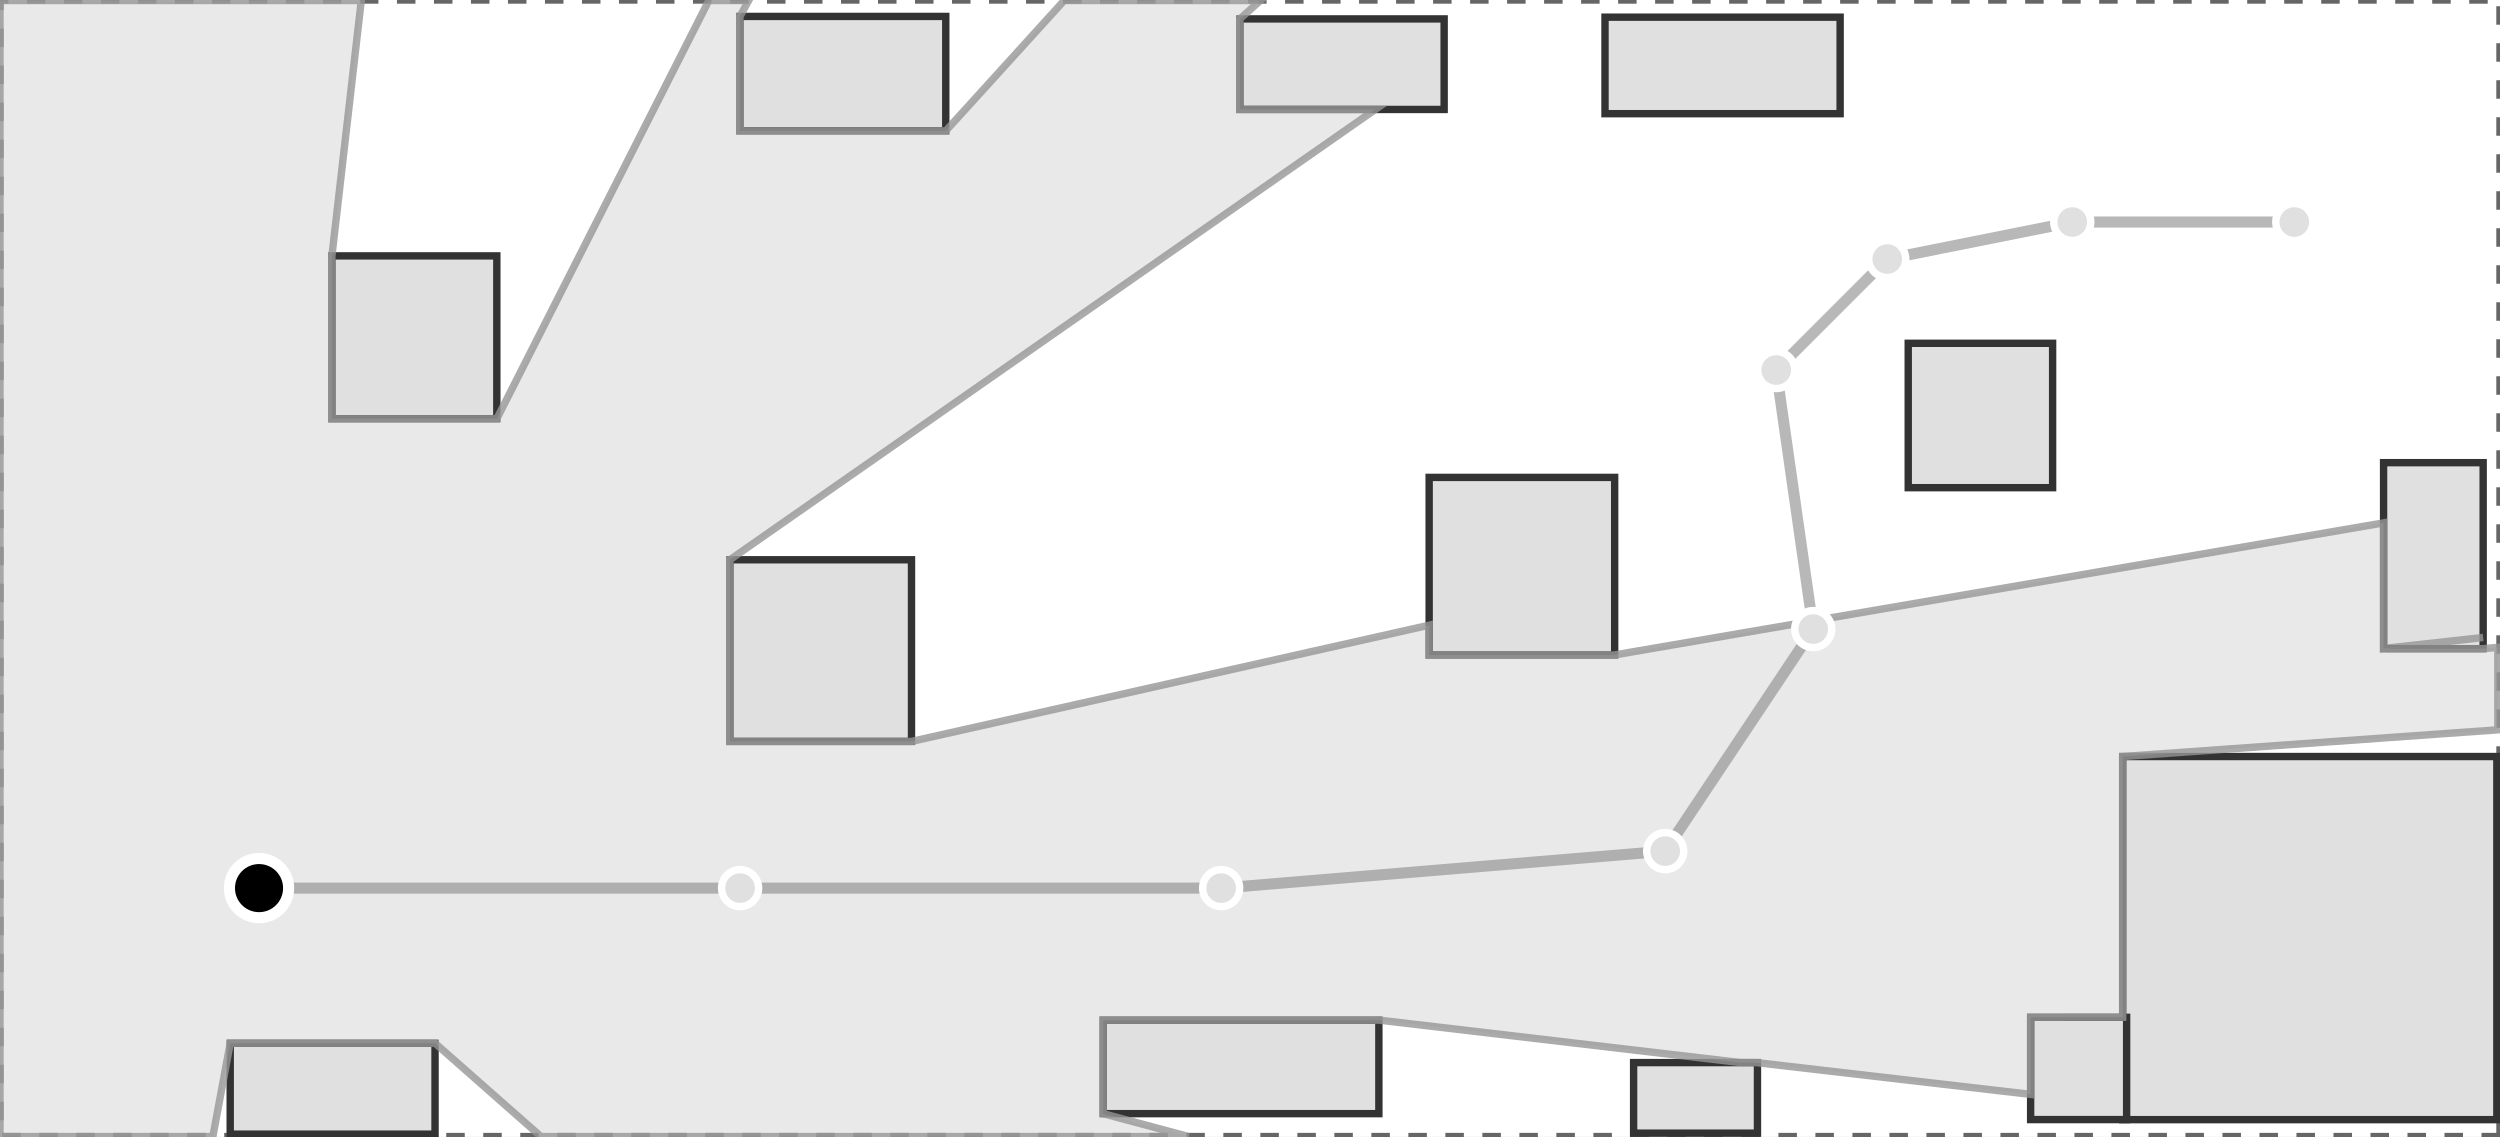
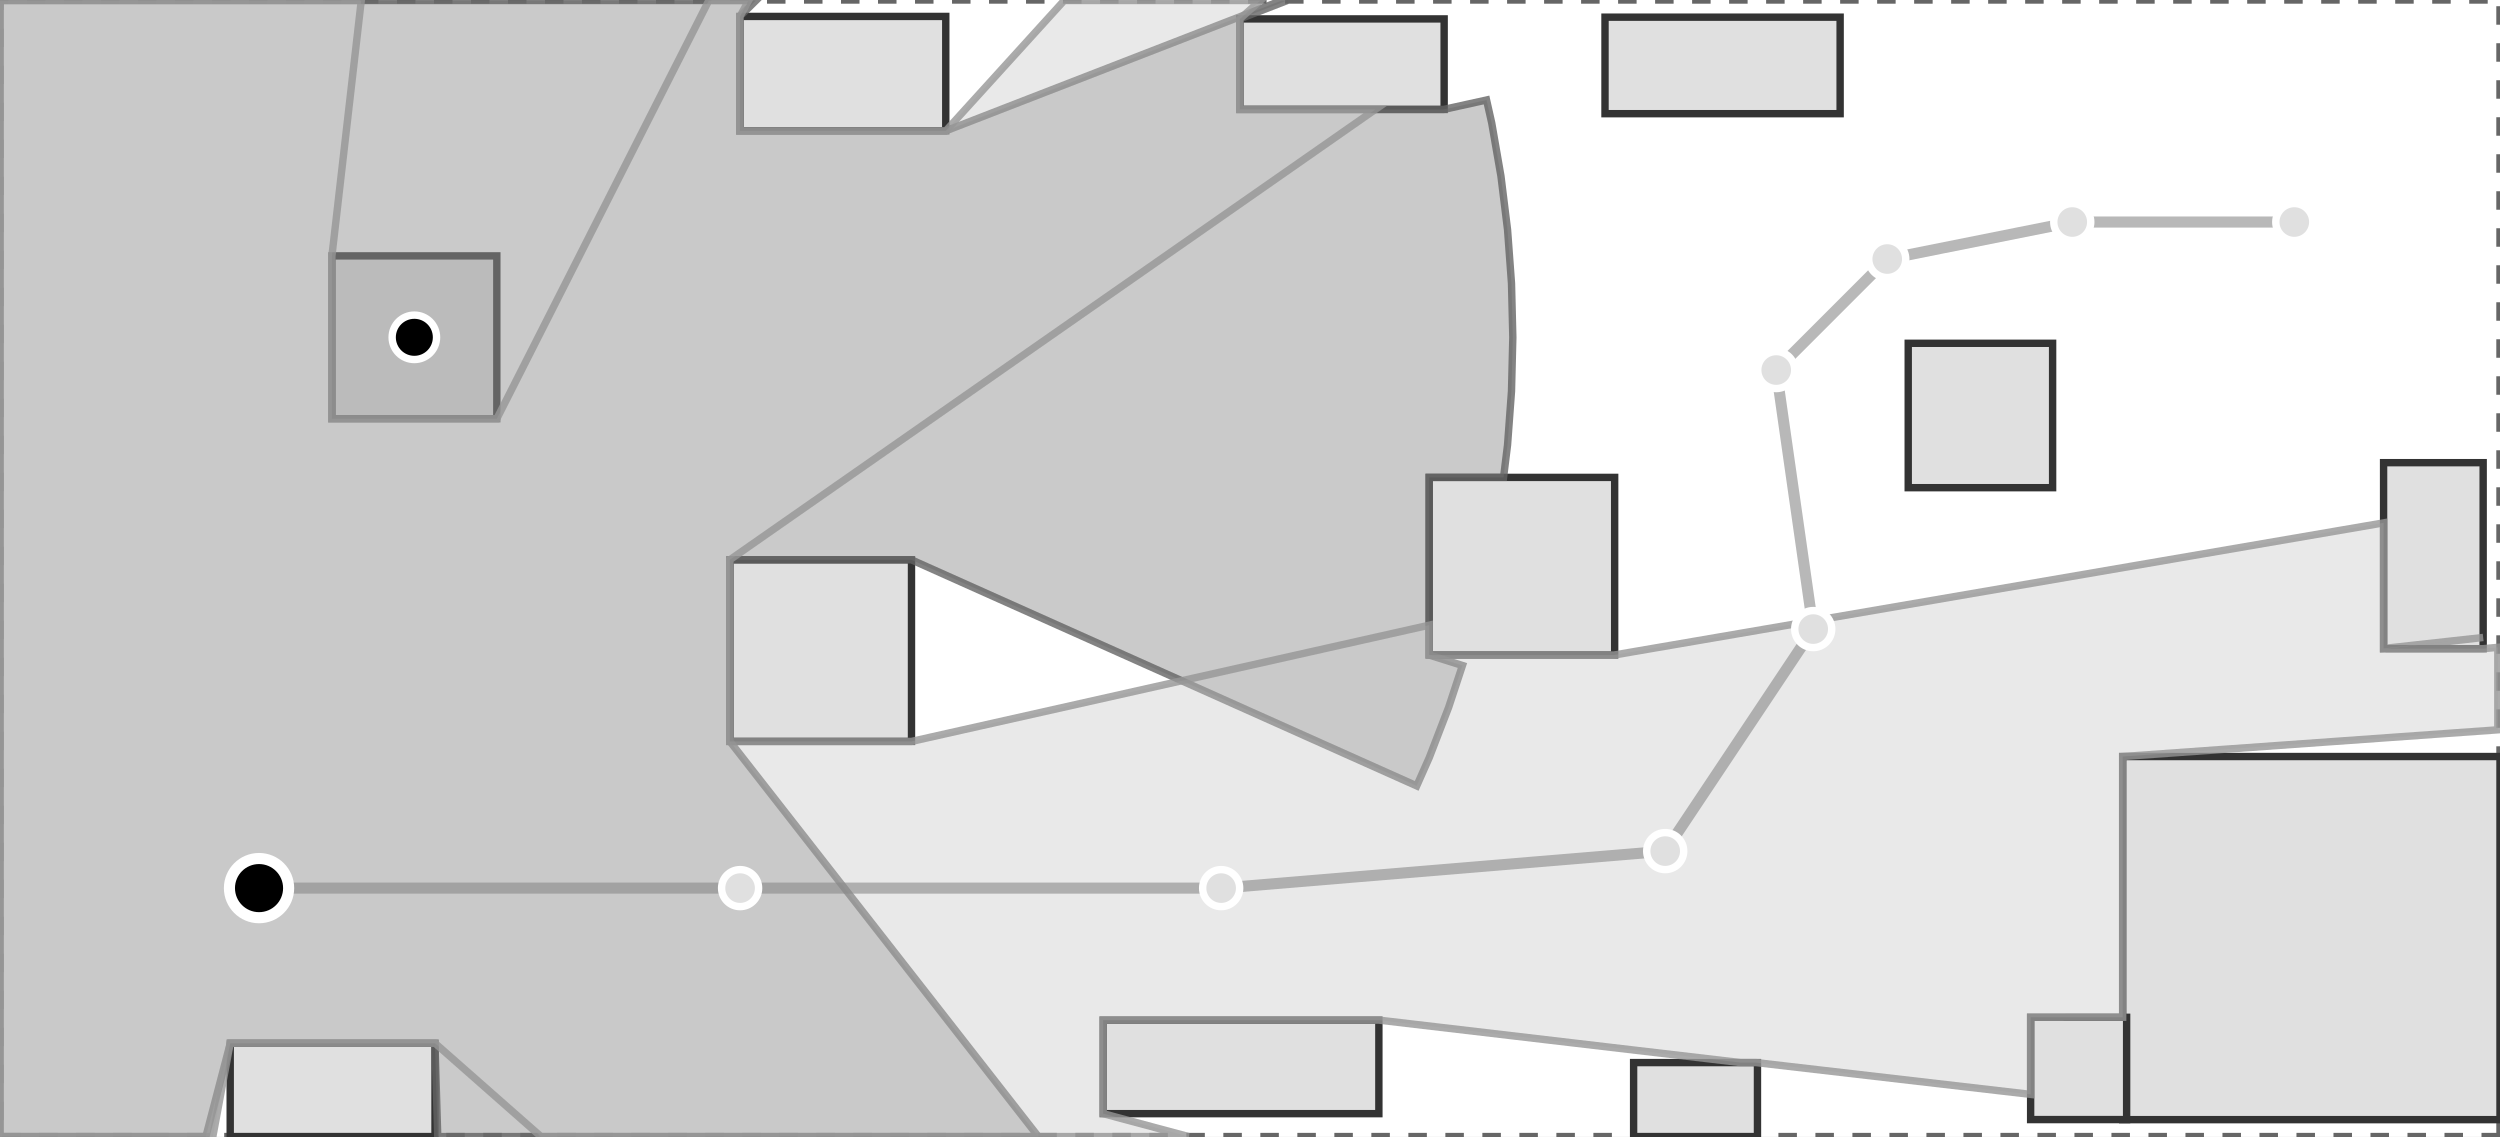
<svg xmlns="http://www.w3.org/2000/svg" baseProfile="full" height="307.14px" version="1.1" viewBox="0 0 675.59 307.14" width="675.59px">
  <defs />
  <rect fill="white" height="307.14" width="675.59" x="0" y="0" />
  <polygon fill="none" points="675.59,307.14 0.0,307.14 0.0,0.0 675.59,0.0 675.59,307.14" stroke="#666666" stroke-dasharray="5,5" stroke-width="2" />
  <polygon fill="#e0e0e0" points="134.26,113.16 89.68,113.16 89.68,69.15 134.26,69.15 134.26,113.16" stroke="#333333" stroke-width="2" />
  <polygon fill="#e0e0e0" points="255.58,35.37 199.94,35.37 199.94,4.44 255.58,4.44 255.58,35.37 255.58,35.37" stroke="#333333" stroke-width="2" />
  <polygon fill="#e0e0e0" points="390.26,29.58 335.05,29.58 335.05,5.11 390.26,5.11 390.26,29.58" stroke="#333333" stroke-width="2" />
  <polygon fill="#e0e0e0" points="497.27,30.72 433.73,30.72 433.73,4.64 497.27,4.64 497.27,30.72" stroke="#333333" stroke-width="2" />
  <polygon fill="#e0e0e0" points="554.69,131.79 515.67,131.79 515.67,92.77 554.69,92.77 554.69,131.79" stroke="#333333" stroke-width="2" />
  <polygon fill="#e0e0e0" points="671.04,175.3 644.13,175.3 644.13,125.03 671.04,125.03 671.04,175.3" stroke="#333333" stroke-width="2" />
  <polygon fill="#e0e0e0" points="246.32,200.36 197.23,200.36 197.23,151.27 246.32,151.27 246.32,200.36" stroke="#333333" stroke-width="2" />
  <polygon fill="#e0e0e0" points="436.34,177.02 386.21,177.02 386.21,129.01 436.34,129.01 436.34,177.02" stroke="#333333" stroke-width="2" />
-   <polygon fill="#e0e0e0" points="674.74,302.57 573.62,302.57 573.62,204.44 674.74,204.44 674.74,302.57" stroke="#333333" stroke-width="2" />
+   <polygon fill="#e0e0e0" points="675.59,302.57 573.62,302.57 573.62,204.44 675.59,204.44 675.59,302.57" stroke="#333333" stroke-width="2" />
  <polygon fill="#e0e0e0" points="574.69,302.55 548.75,302.55 548.75,274.91 574.69,274.91 574.69,302.55" stroke="#333333" stroke-width="2" />
-   <polygon fill="#e0e0e0" points="474.93,306.22 441.46,306.22 441.46,287.15 474.93,287.15 474.93,306.22 474.93,306.22" stroke="#333333" stroke-width="2" />
+   <polygon fill="#e0e0e0" points="474.93,307.14 441.46,307.14 441.46,287.15 474.93,287.15 474.93,307.14 474.93,307.14" stroke="#333333" stroke-width="2" />
  <polygon fill="#e0e0e0" points="372.62,300.95 298.11,300.95 298.11,275.67 372.62,275.67 372.62,300.95 372.62,300.95" stroke="#333333" stroke-width="2" />
-   <polygon fill="#e0e0e0" points="117.56,306.49 62.21,306.49 62.21,281.92 117.56,281.92 117.56,306.49" stroke="#333333" stroke-width="2" />
-   <polygon fill="rgb(200, 200, 200)" fill-opacity="0.4" points="4.3776597329181285e-15,307.127 3.2843663896026276e-14,307.14 0.014,307.14 57.516,307.14 57.523,307.14 62.214,281.92 65.084,281.92 65.089,281.92 65.093,281.92 99.979,281.92 99.985,281.92 99.992,281.92 117.55,281.92 117.56,281.92 146.189,307.14 321.176,307.14 298.11,300.95 298.11,300.926 298.11,285.967 298.11,285.943 298.11,285.919 298.11,280.689 298.11,280.665 298.11,280.642 298.11,277.327 298.11,277.304 298.11,277.28 298.11,275.693 298.11,275.67 298.26,275.67 342.801,275.67 343.014,275.67 343.226,275.67 350.793,275.67 351.018,275.67 351.243,275.67 356.87,275.67 357.104,275.67 357.339,275.67 357.571,275.67 357.806,275.67 358.042,275.67 372.36,275.67 372.62,275.67 470.359,287.15 474.578,287.15 548.75,295.746 548.75,295.697 548.75,293.178 548.75,293.129 548.75,293.081 548.75,293.029 548.75,289.583 548.75,289.534 548.75,289.486 548.75,274.958 548.75,274.91 549.411,274.91 573.62,274.887 573.62,274.836 573.62,274.785 573.62,210.437 573.62,210.386 573.62,210.336 573.62,204.491 573.62,204.44 675.0,197.221 675.0,174.935 671.04,175.3 670.476,175.3 644.646,175.3 671.04,172.267 644.13,175.242 644.13,141.357 644.13,141.297 436.121,177.02 399.425,177.02 399.247,177.02 399.068,177.02 386.375,177.02 386.21,177.02 386.21,176.987 386.21,176.712 386.21,176.679 386.21,176.646 386.21,169.437 386.21,169.404 386.21,169.371 386.21,168.943 246.32,200.36 246.238,200.36 233.331,200.36 233.26,200.36 233.189,200.36 200.885,200.36 200.838,200.36 200.791,200.36 200.544,200.36 200.497,200.36 200.45,200.36 197.275,200.36 197.23,200.36 197.23,200.346 197.23,197.983 197.23,197.969 197.23,197.955 197.23,195.356 197.23,195.342 197.23,195.328 197.23,189.592 197.23,189.578 197.23,189.573 197.23,189.563 197.23,189.558 197.23,189.543 197.23,177.698 197.23,177.682 197.23,177.666 197.23,175.99 197.23,175.974 197.23,175.958 197.23,169.932 197.23,169.916 197.23,169.899 197.23,166.812 197.23,166.795 197.23,166.779 197.23,157.691 197.23,157.673 197.23,157.655 197.23,156.424 197.23,156.406 197.23,156.388 197.23,151.289 197.23,151.27 371.657,29.58 356.957,29.58 356.896,29.58 356.836,29.58 335.104,29.58 335.05,29.58 335.05,29.537 335.05,5.157 335.05,5.11 340.604,0.14 287.574,0.14 255.58,35.37 255.543,35.37 231.246,35.37 231.213,35.37 231.179,35.37 199.969,35.37 199.94,35.37 199.94,35.325 199.94,4.496 202.312,0.14 202.281,0.14 191.549,0.14 134.26,113.16 134.244,113.16 117.721,113.16 117.707,113.16 117.693,113.16 89.693,113.16 89.68,113.16 89.68,113.076 89.68,69.3 97.629,0.14 97.605,0.14 0.067,0.14 0.041,0.14 0.026,0.14 0.015,0.14 3.553039855834763e-14,0.14 -1.6134110513339024e-15,0.229" stroke="rgb(150, 150, 150)" stroke-opacity="0.8" stroke-width="2" />
+   <polygon fill="#e0e0e0" points="117.56,307.14 62.21,307.14 62.21,281.92 117.56,281.92 117.56,307.14" stroke="#333333" stroke-width="2" />
+   <polygon fill="rgb(150, 150, 150)" fill-opacity="0.5" points="62.227,281.921 68.0,281.921 68.023,281.921 68.039,281.921 116.891,281.921 116.906,281.921 116.93,281.921 117.539,281.921 118.297,307.14 118.32,307.14 280.562,307.14 280.594,307.14 197.227,200.335 197.227,187.273 197.227,187.249 197.227,187.234 197.227,175.687 197.227,175.671 197.227,175.656 197.227,160.468 197.227,160.46 197.227,160.445 197.227,159.796 197.227,159.781 197.227,159.765 197.227,151.523 197.227,151.507 197.227,151.499 197.227,151.281 197.227,151.273 197.25,151.273 203.656,151.273 203.68,151.273 203.695,151.273 212.969,151.273 212.992,151.273 213.008,151.273 213.016,151.273 213.031,151.273 213.055,151.273 223.266,151.273 223.297,151.273 223.32,151.273 236.148,151.273 236.18,151.273 236.211,151.273 243.203,151.273 243.242,151.273 243.273,151.273 243.523,151.273 243.555,151.273 243.586,151.273 246.281,151.273 382.844,212.374 386.227,204.757 391.469,191.163 395.203,179.843 386.211,177.023 386.211,176.992 386.211,163.781 386.211,163.749 386.211,163.718 386.211,158.484 386.211,158.452 386.211,158.421 386.211,146.304 386.211,146.273 386.211,146.249 386.211,134.546 386.211,134.515 386.211,134.492 386.211,132.46 386.211,132.429 386.211,132.406 386.211,129.038 386.211,129.007 386.414,129.007 406.312,129.007 407.391,120.249 408.461,105.718 408.82,91.156 408.461,76.585 407.391,62.062 405.609,47.601 403.117,33.242 401.719,27.023 390.125,29.577 386.328,29.577 386.195,29.577 386.07,29.577 341.07,29.577 340.977,29.577 340.883,29.577 335.141,29.577 335.047,29.577 335.047,29.554 335.047,22.202 335.047,22.179 335.047,22.156 335.047,5.132 335.047,5.109 347.867,0.14 346.344,0.14 255.578,35.367 255.539,35.367 204.375,35.367 204.359,35.367 204.336,35.367 199.961,35.367 199.938,35.367 199.938,35.359 199.938,4.46 199.938,4.437 204.281,0.14 0.195,0.14 0.172,0.14 0.148,0.14 0.023,0.14 0.0,0.14 0.0,0.156 0.0,307.085 0.0,307.14 0.031,307.14 55.609,307.14 55.633,307.14" stroke="rgb(100, 100, 100)" stroke-opacity="0.8" stroke-width="2" />
+   <circle cx="111.97" cy="91.155" fill="#000000" r="6" stroke="white" stroke-width="2" />
+   <polygon fill="rgb(200, 200, 200)" fill-opacity="0.4" points="4.3776597329181285e-15,307.127 3.2843663896026276e-14,307.14 0.014,307.14 57.516,307.14 62.21,281.92 62.214,281.92 65.132,281.92 65.136,281.92 65.14,281.92 99.689,281.92 99.695,281.92 99.701,281.92 117.55,281.92 117.56,281.92 146.189,307.14 321.176,307.14 298.11,300.95 298.11,300.926 298.11,285.967 298.11,285.943 298.11,285.919 298.11,281.254 298.11,281.23 298.11,281.206 298.11,277.846 298.11,277.822 298.11,277.799 298.11,275.693 298.11,275.67 298.26,275.67 342.801,275.67 343.014,275.67 343.226,275.67 350.793,275.67 351.018,275.67 351.243,275.67 356.87,275.67 357.104,275.67 357.339,275.67 357.571,275.67 357.806,275.67 358.042,275.67 372.36,275.67 372.62,275.67 470.359,287.15 474.578,287.15 548.75,295.746 548.75,295.697 548.75,293.178 548.75,293.129 548.75,293.081 548.75,293.029 548.75,289.513 548.75,289.465 548.75,289.416 548.75,274.958 548.75,274.91 549.411,274.91 573.62,274.887 573.62,274.836 573.62,274.785 573.62,210.478 573.62,210.428 573.62,210.377 573.62,204.491 573.62,204.44 675.0,197.221 675.0,174.935 671.04,175.3 670.476,175.3 644.646,175.3 671.04,172.267 644.13,175.242 644.13,141.357 644.13,141.297 436.121,177.02 399.425,177.02 399.247,177.02 399.068,177.02 386.375,177.02 386.21,177.02 386.21,176.987 386.21,176.712 386.21,176.679 386.21,176.646 386.21,169.437 386.21,169.404 386.21,169.371 386.21,168.943 246.32,200.36 246.238,200.36 233.331,200.36 233.26,200.36 233.189,200.36 200.885,200.36 200.838,200.36 200.791,200.36 200.544,200.36 200.497,200.36 200.45,200.36 197.275,200.36 197.23,200.36 197.23,200.346 197.23,197.983 197.23,197.969 197.23,197.955 197.23,195.356 197.23,195.342 197.23,195.328 197.23,189.592 197.23,189.578 197.23,189.573 197.23,189.563 197.23,189.558 197.23,189.543 197.23,177.698 197.23,177.682 197.23,177.666 197.23,175.99 197.23,175.974 197.23,175.958 197.23,169.932 197.23,169.916 197.23,169.899 197.23,166.812 197.23,166.795 197.23,166.779 197.23,157.691 197.23,157.673 197.23,157.655 197.23,156.424 197.23,156.406 197.23,156.388 197.23,151.289 197.23,151.27 371.657,29.58 356.957,29.58 356.896,29.58 356.836,29.58 335.104,29.58 335.05,29.58 335.05,29.537 335.05,5.157 335.05,5.11 340.604,0.14 287.574,0.14 255.58,35.37 255.543,35.37 231.246,35.37 231.213,35.37 231.179,35.37 199.969,35.37 199.94,35.37 199.94,35.325 199.94,4.496 202.312,0.14 202.281,0.14 191.549,0.14 134.26,113.16 134.244,113.16 117.721,113.16 117.707,113.16 117.693,113.16 89.693,113.16 89.68,113.16 89.68,113.076 89.68,69.3 97.629,0.14 97.605,0.14 0.067,0.14 0.041,0.14 0.026,0.14 0.015,0.14 3.553039855834763e-14,0.14 -1.6134110513339024e-15,0.229" stroke="rgb(150, 150, 150)" stroke-opacity="0.8" stroke-width="2" />
  <line opacity="0.6" stroke="#888888" stroke-width="3" x1="70" x2="200" y1="240.0" y2="240.0" />
  <line opacity="0.6" stroke="#888888" stroke-width="3" x1="200" x2="330" y1="240.0" y2="240.0" />
  <line opacity="0.6" stroke="#888888" stroke-width="3" x1="330" x2="450" y1="240.0" y2="230.0" />
  <line opacity="0.6" stroke="#888888" stroke-width="3" x1="450" x2="490" y1="230.0" y2="170.0" />
  <line opacity="0.6" stroke="#888888" stroke-width="3" x1="490" x2="480" y1="170.0" y2="100.0" />
  <line opacity="0.6" stroke="#888888" stroke-width="3" x1="480" x2="510" y1="100.0" y2="70.0" />
  <line opacity="0.6" stroke="#888888" stroke-width="3" x1="510" x2="560" y1="70.0" y2="60.0" />
  <line opacity="0.6" stroke="#888888" stroke-width="3" x1="560" x2="620" y1="60.0" y2="60.0" />
  <circle cx="70" cy="240.0" fill="#000000" r="8" stroke="white" stroke-width="3" />
  <circle cx="200" cy="240.0" fill="#E0E0E0" r="5" stroke="white" stroke-width="2" />
  <circle cx="330" cy="240.0" fill="#E0E0E0" r="5" stroke="white" stroke-width="2" />
  <circle cx="450" cy="230.0" fill="#E0E0E0" r="5" stroke="white" stroke-width="2" />
  <circle cx="490" cy="170.0" fill="#E0E0E0" r="5" stroke="white" stroke-width="2" />
  <circle cx="480" cy="100.0" fill="#E0E0E0" r="5" stroke="white" stroke-width="2" />
  <circle cx="510" cy="70.0" fill="#E0E0E0" r="5" stroke="white" stroke-width="2" />
  <circle cx="560" cy="60.0" fill="#E0E0E0" r="5" stroke="white" stroke-width="2" />
  <circle cx="620" cy="60.0" fill="#E0E0E0" r="5" stroke="white" stroke-width="2" />
</svg>
